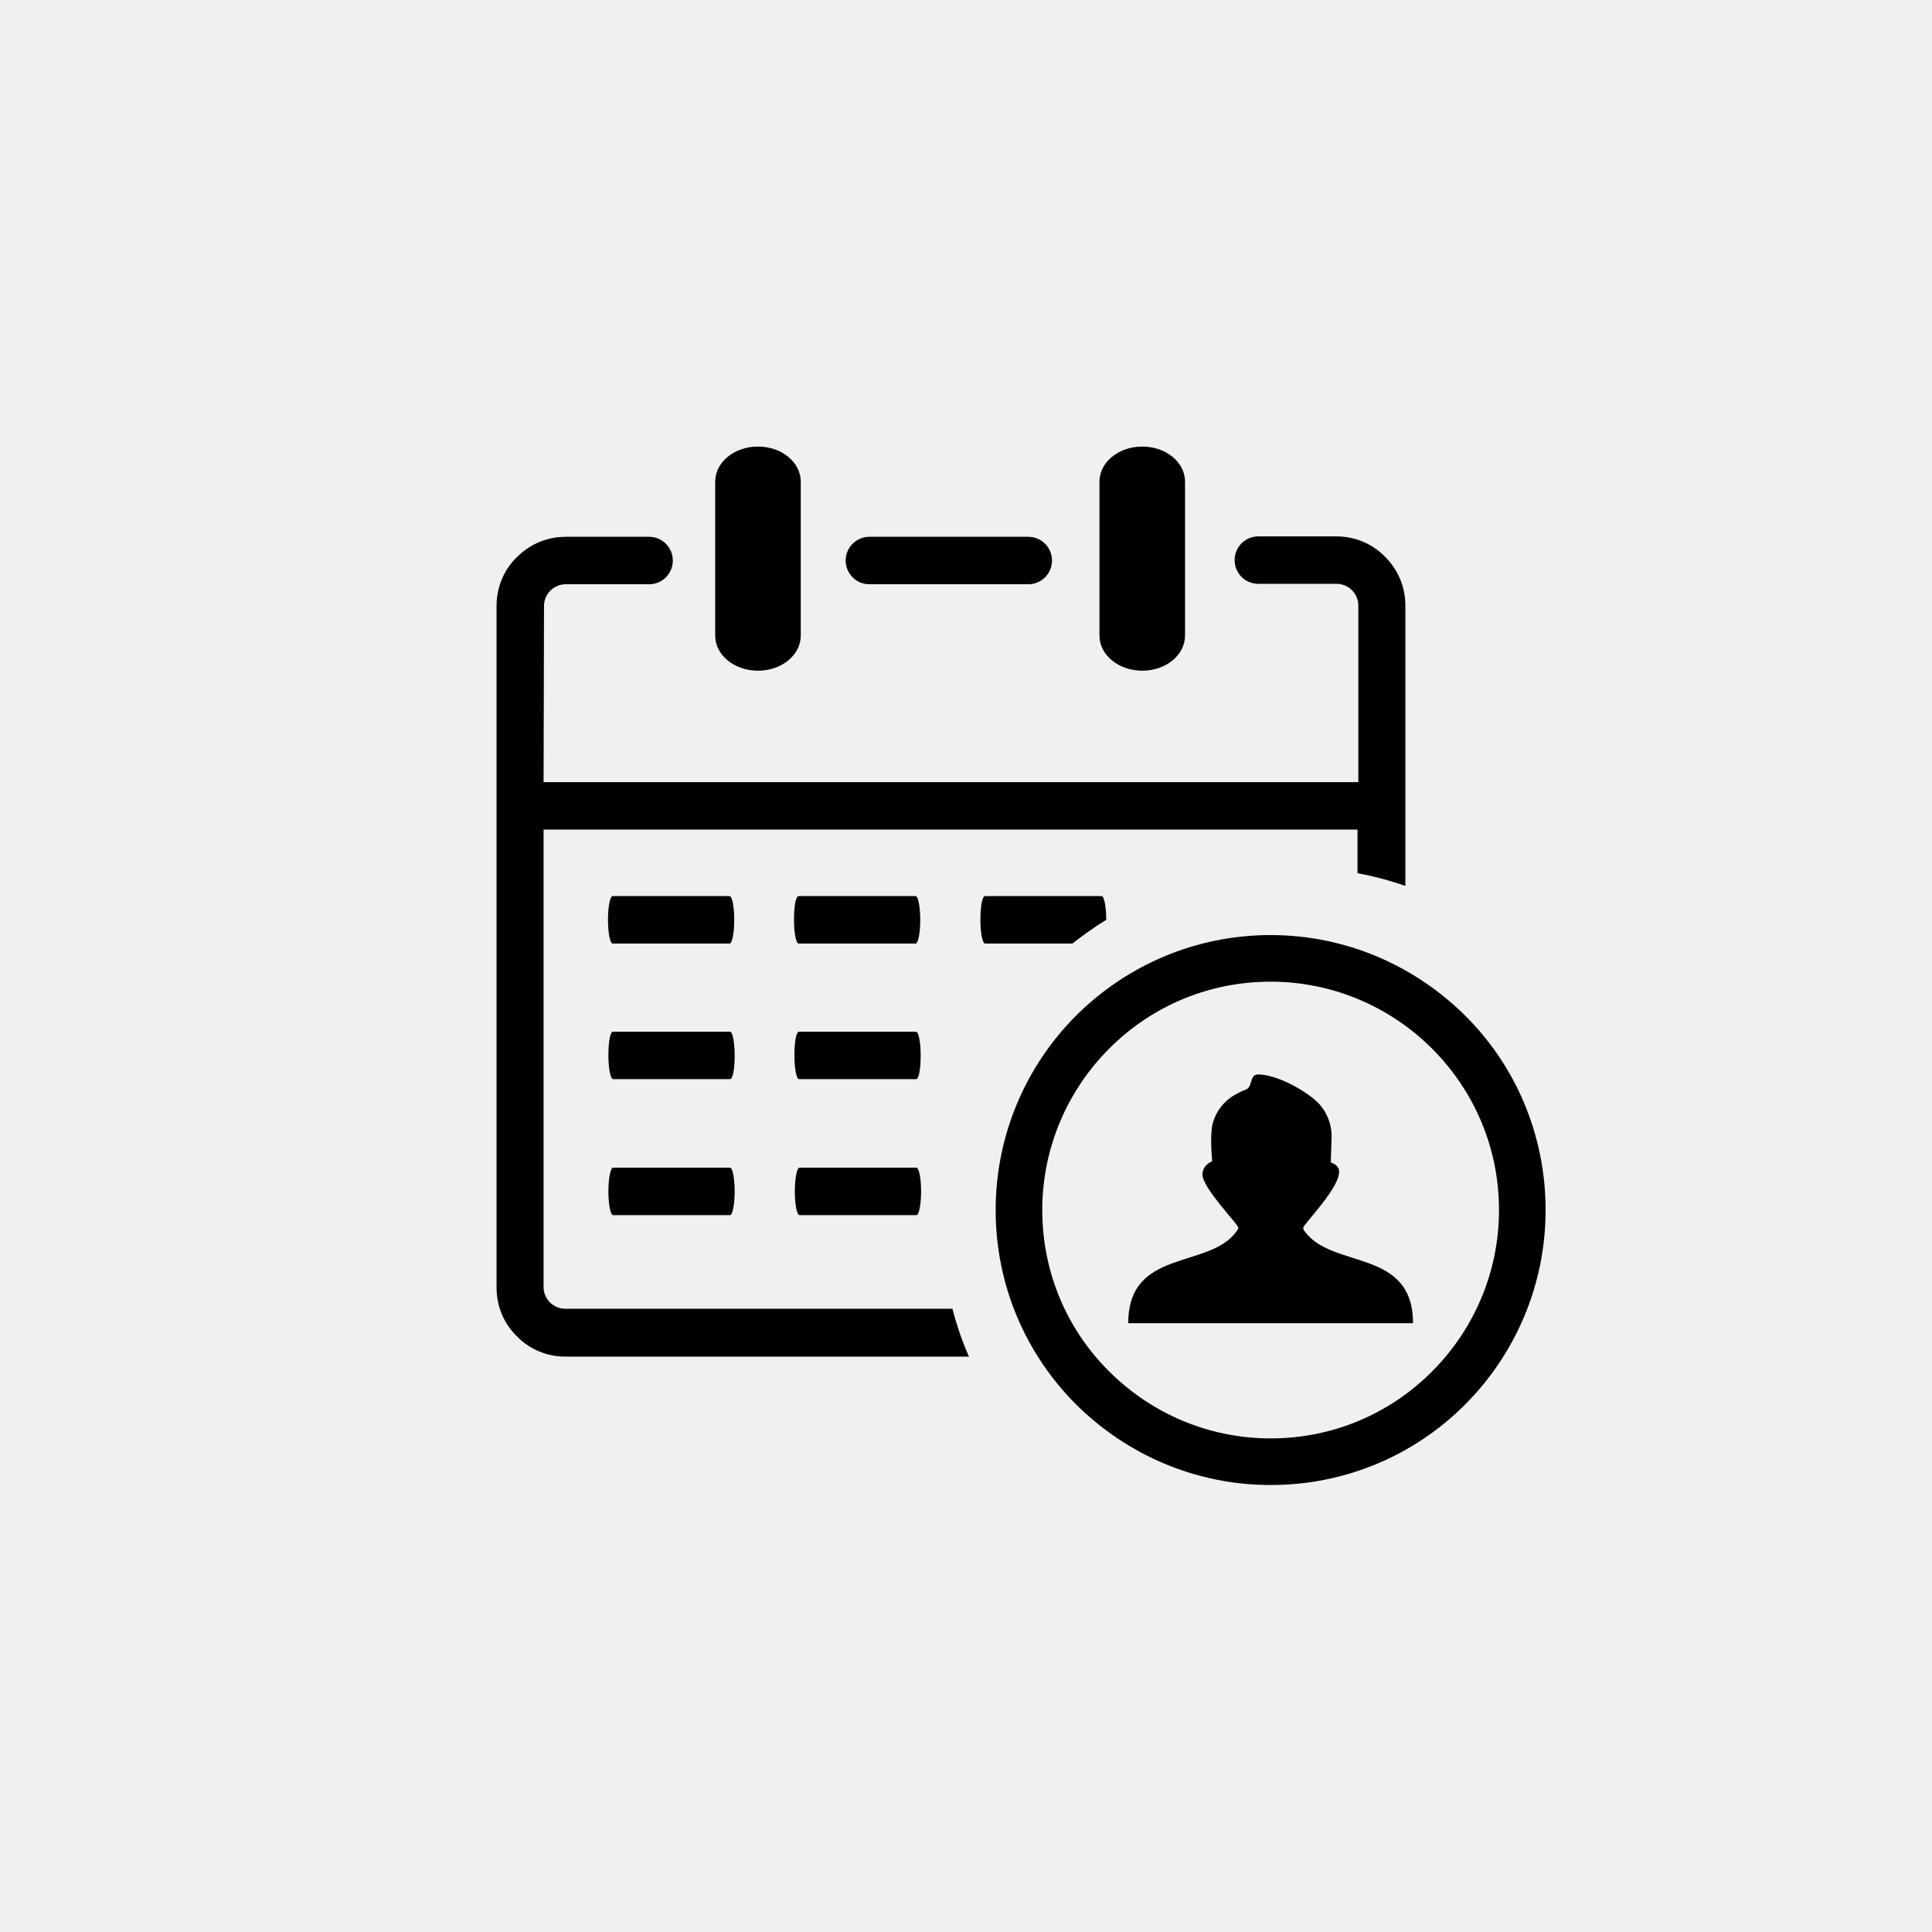
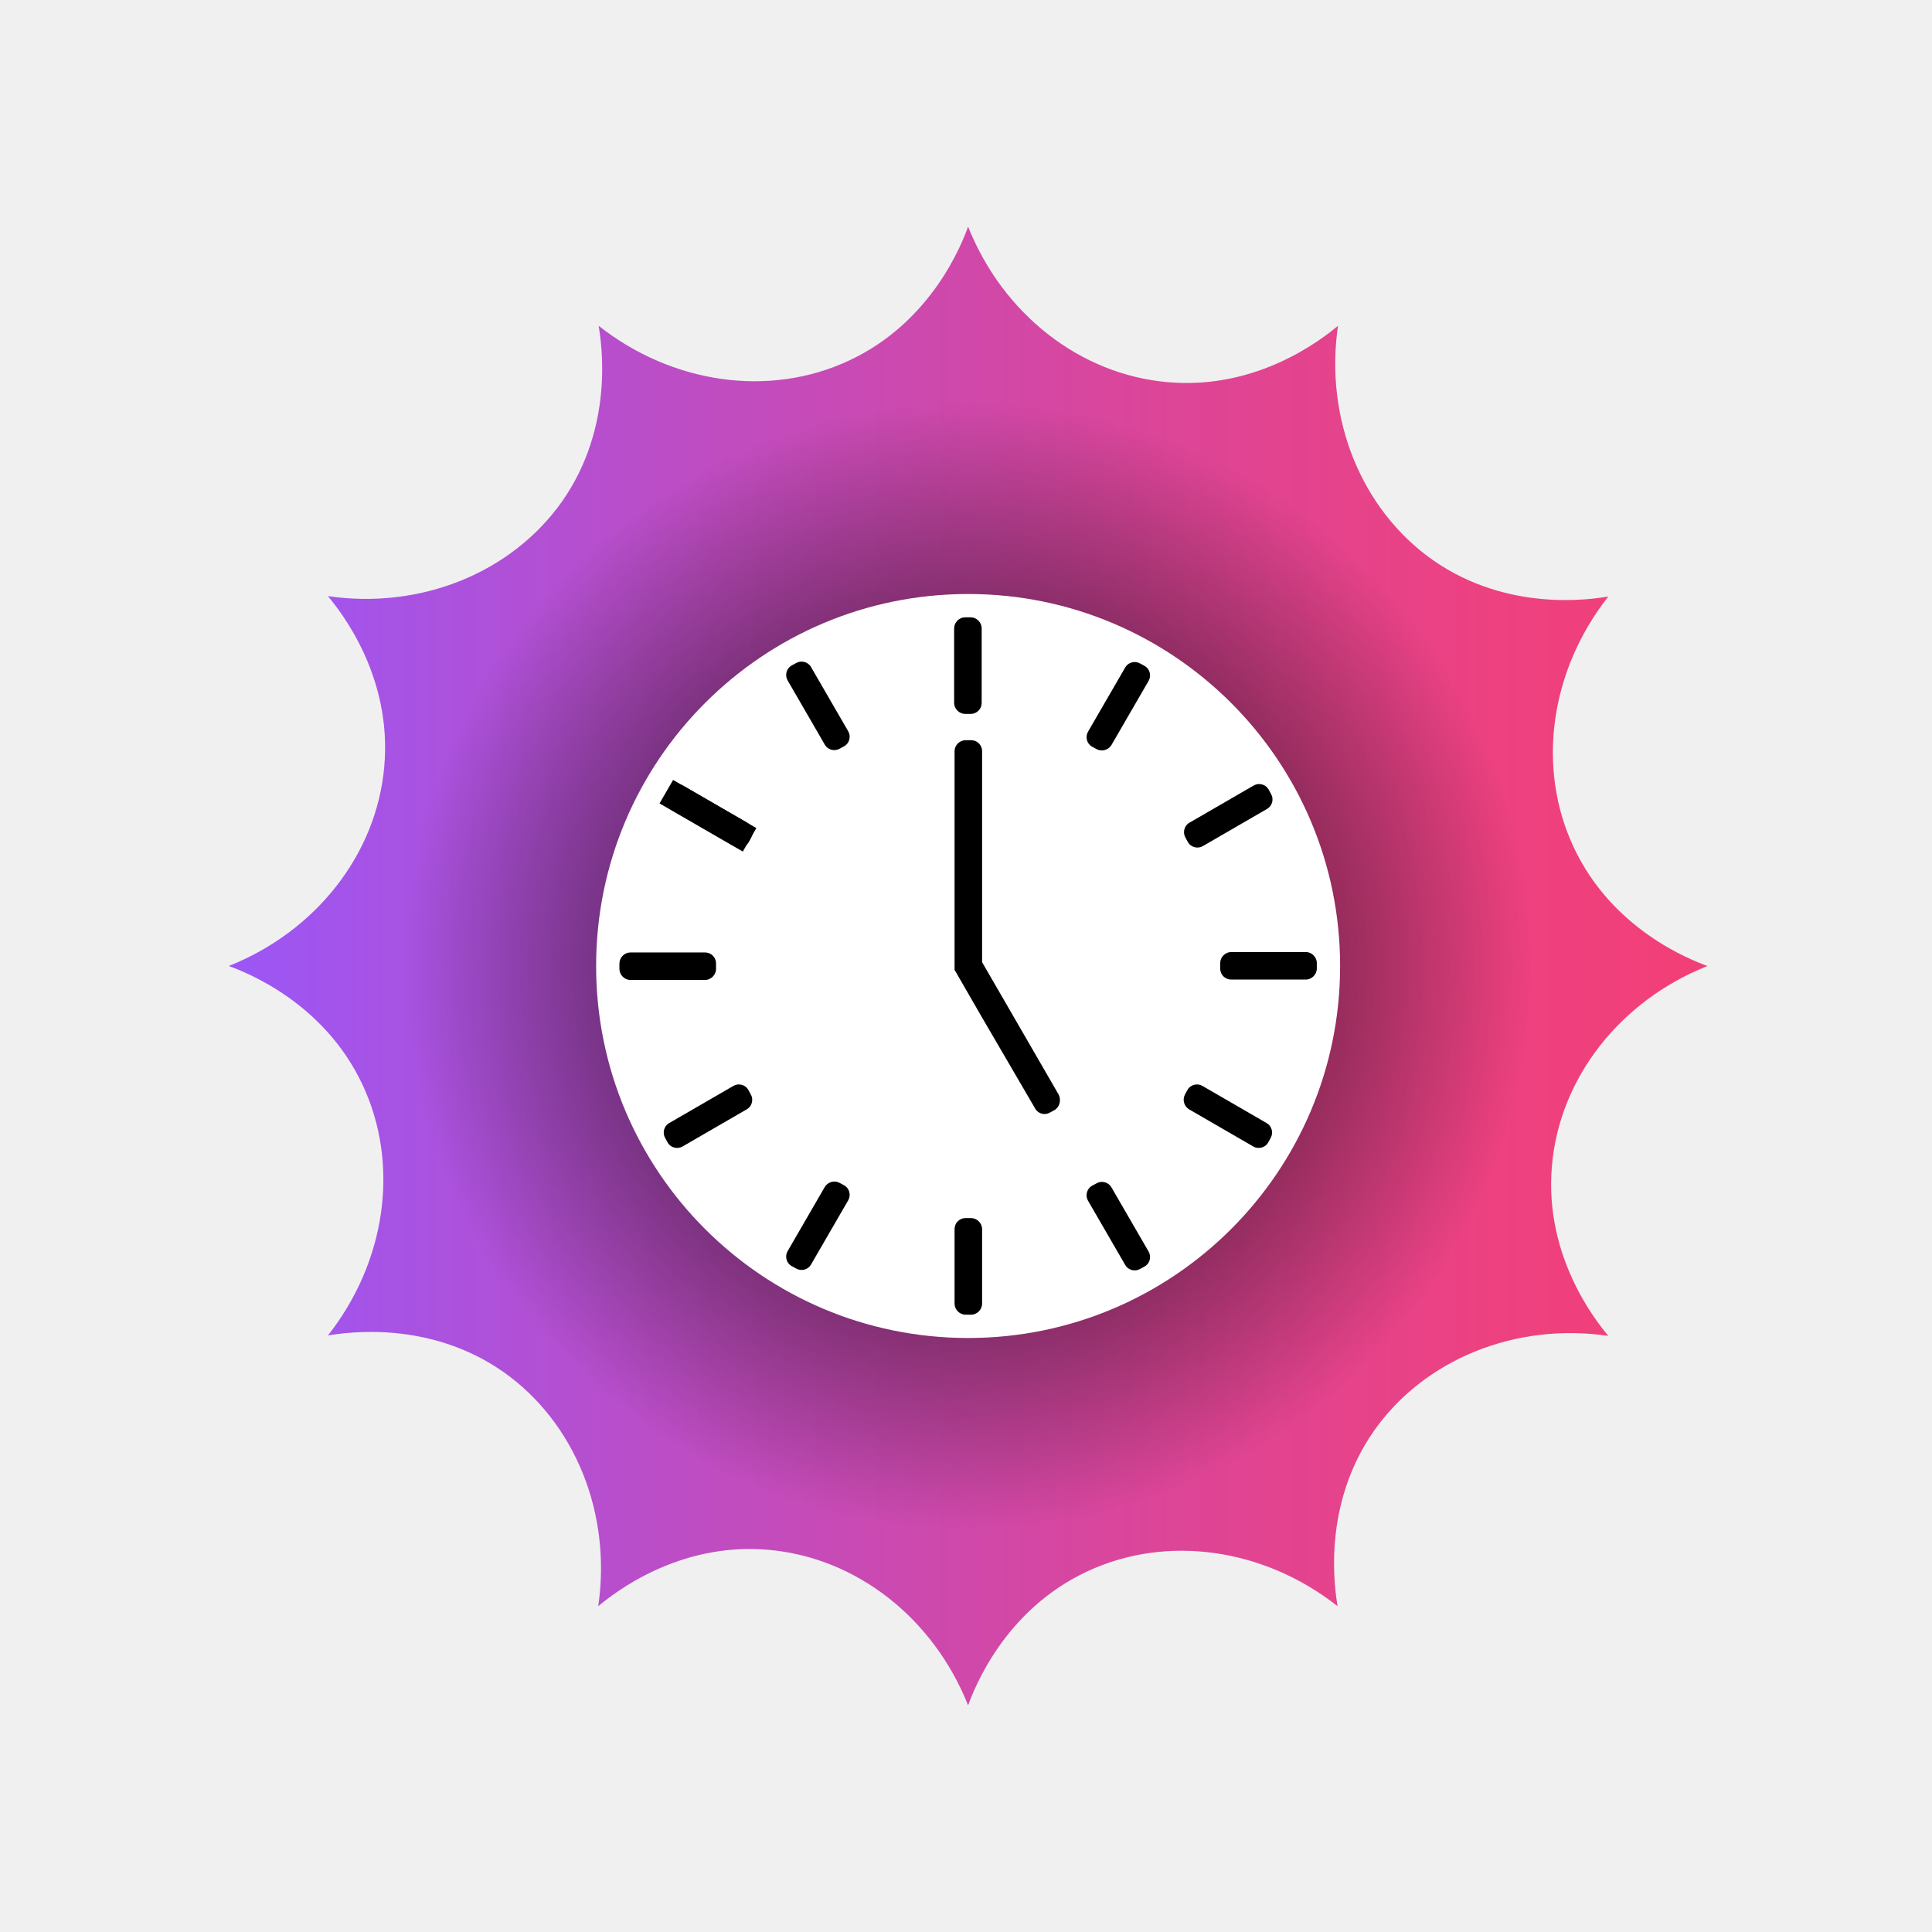
- <svg xmlns="http://www.w3.org/2000/svg" version="1.1" id="Ebene_1" x="0px" y="0px" viewBox="0 0 456 456" style="enable-background:new 0 0 456 456;" xml:space="preserve">
-   <path d="M259.5,113.7c0-4.6,4.5-8.3,10.1-8.3c5.6,0,10.1,3.7,10.1,8.3V150c0,4.6-4.5,8.3-10.1,8.3c-5.6,0-10.1-3.7-10.1-8.3V113.7z   M283.8,277.2c0-1.4,1-2.6,2.3-3.1c-0.2-2.7-0.5-6.7,0.2-9.2c0.8-2.7,2.6-5,5-6.4c0.9-0.5,1.8-1,2.7-1.3c1.7-0.6,0.9-3.5,2.8-3.6  c4.4-0.1,11.7,3.9,14.6,7c1.8,2,2.8,4.6,2.9,7.3l-0.2,6.5c0.9,0.2,1.6,0.8,1.9,1.6c0.9,3.8-8.4,12.9-8.4,13.8c0,0.3,0.1,0.6,0.4,0.9  c6.5,8.9,25.5,3.9,25.5,21.6h-67.2c0-17.7,19-12.7,25.5-21.6c0.3-0.5,0.5-0.7,0.5-0.9C292.3,289,283.8,280.4,283.8,277.2z   M299.9,220.7c17.9,0,34.1,7.3,45.9,19c11.8,11.7,19,28,19,45.9c0,17.9-7.3,34.2-19,45.9l-0.3,0.3c-11.7,11.6-27.8,18.7-45.6,18.7  c-17.9,0-34.1-7.3-45.9-19c-11.8-11.8-19-28-19-45.9c0-17.9,7.3-34.2,19-45.9l0.3-0.3C266.1,227.8,282.2,220.7,299.9,220.7  L299.9,220.7z M338,247.5c-9.7-9.7-23.2-15.8-38.1-15.8c-14.8,0-28.1,5.9-37.8,15.5l-0.3,0.3c-9.7,9.7-15.8,23.2-15.8,38.1  c0,14.9,6,28.4,15.8,38.1c9.7,9.7,23.2,15.8,38.1,15.8c14.8,0,28.1-5.9,37.8-15.5l0.3-0.3c9.7-9.7,15.8-23.2,15.8-38.1  C353.8,270.7,347.8,257.3,338,247.5z M144.6,222.7c-0.6,0-1.1-2.5-1.1-5.6c0-3.1,0.5-5.6,1.1-5.6h27.6c0.6,0,1.1,2.5,1.1,5.6  c0,3.1-0.5,5.6-1.1,5.6H144.6z M188.5,222.7c-0.6,0-1.1-2.5-1.1-5.6c0-3.1,0.4-5.6,1.1-5.6h27.6c0.6,0,1.1,2.5,1.1,5.6  c0,3.1-0.5,5.6-1.1,5.6H188.5z M232.5,222.7c-0.6,0-1.1-2.5-1.1-5.6c0-3.1,0.4-5.6,1.1-5.6H260c0.6,0,1.1,2.5,1.1,5.6  c-2.8,1.7-5.4,3.6-8,5.6L232.5,222.7L232.5,222.7z M144.7,254.7c-0.6,0-1.1-2.5-1.1-5.6c0-3.1,0.4-5.6,1.1-5.6h27.6  c0.6,0,1.1,2.5,1.1,5.6c0,3.1-0.4,5.6-1.1,5.6H144.7z M188.6,254.7c-0.6,0-1.1-2.5-1.1-5.6c0-3.1,0.4-5.6,1.1-5.6h27.6  c0.6,0,1.1,2.5,1.1,5.6c0,3.1-0.4,5.6-1.1,5.6H188.6z M144.7,286.8c-0.6,0-1.1-2.5-1.1-5.6c0-3.1,0.5-5.6,1.1-5.6h27.6  c0.6,0,1.1,2.5,1.1,5.6c0,3.1-0.5,5.6-1.1,5.6H144.7z M188.7,286.8c-0.6,0-1.1-2.5-1.1-5.6c0-3.1,0.5-5.6,1.1-5.6h27.6  c0.6,0,1.1,2.5,1.1,5.6c0,3.1-0.5,5.6-1.1,5.6H188.7z M168.8,113.7c0-4.6,4.5-8.3,10.1-8.3c5.6,0,10.1,3.7,10.1,8.3V150  c0,4.6-4.5,8.3-10.1,8.3c-5.6,0-10.1-3.7-10.1-8.3V113.7z M128.3,184.6h192.3v-41.7c0-1.4-0.6-2.7-1.5-3.6c-0.9-0.9-2.2-1.5-3.6-1.5  H297c-3.1,0-5.6-2.5-5.6-5.6c0-3.1,2.5-5.6,5.6-5.6h18.4c4.5,0,8.6,1.8,11.5,4.8c3,3,4.8,7,4.8,11.5v66.2c-3.7-1.3-7.5-2.3-11.3-3  v-10.3h0.1H128.3v108c0,1.4,0.6,2.7,1.5,3.6c0.9,0.9,2.2,1.5,3.6,1.5h91.4c1,3.9,2.3,7.7,3.9,11.3h-95.2c-4.5,0-8.6-1.8-11.5-4.8  c-3-2.9-4.8-7-4.8-11.5V143c0-4.5,1.8-8.6,4.8-11.5c3-3,7-4.8,11.5-4.8h19.7c3.1,0,5.6,2.5,5.6,5.6c0,3.1-2.5,5.6-5.6,5.6h-19.7  c-1.4,0-2.7,0.6-3.6,1.5c-0.9,0.9-1.5,2.2-1.5,3.6L128.3,184.6L128.3,184.6L128.3,184.6L128.3,184.6z M205.2,137.9  c-3.1,0-5.6-2.5-5.6-5.6c0-3.1,2.5-5.6,5.6-5.6h37.5c3.1,0,5.6,2.5,5.6,5.6c0,3.1-2.5,5.6-5.6,5.6H205.2L205.2,137.9z" />
+ <svg xmlns="http://www.w3.org/2000/svg" version="1.1" id="Ebene_2" x="0px" y="0px" viewBox="0 0 456 456" style="enable-background:new 0 0 456 456;" xml:space="preserve">
+   <style type="text/css">
+ 	.st0{fill:#9A9A9A;}
+ 	.st1{fill:url(#SVGID_1_);}
+ 	.st2{fill:none;}
+ 	.st3{fill:url(#SVGID_00000106864961576543399990000016637819664262593175_);}
+ 	.st4{fill:#FFFFFF;}
+ </style>
+   <g>
+     <polygon class="st0" points="379.6,140.2 379.6,140.2 379.6,140.2  " />
+     <polygon class="st0" points="141.2,76.3 141.3,76.3 141.3,76.3  " />
+     <polygon class="st0" points="77.4,314.7 77.4,314.7 77.4,314.7  " />
+     <linearGradient id="SVGID_1_" gradientUnits="userSpaceOnUse" x1="54" y1="228" x2="403" y2="228">
+       <stop offset="0" style="stop-color:#9B56F6" />
+       <stop offset="0.334" style="stop-color:#C04CC0" />
+       <stop offset="0.627" style="stop-color:#DC4598" />
+       <stop offset="0.858" style="stop-color:#ED4180" />
+       <stop offset="1" style="stop-color:#F33F77" />
+     </linearGradient>
+     <path class="st1" d="M366.3,275.1c-1.9,21.4,10.4,36.7,13.3,40.2v0c-21.9-3.2-43.4,5.5-55.3,22.4c-12.3,17.6-9.3,37.1-8.6,41.4v0h0   c-17.4-13.7-40.3-17-59.1-8.2c-19.5,9.1-26.6,27.5-28.1,31.6c-8.2-20.6-26.4-34.9-47.1-36.7c-21.4-1.9-36.7,10.4-40.2,13.3   c0,0,0,0,0,0v0c3.2-21.9-5.5-43.4-22.4-55.3c-17.6-12.3-37.1-9.3-41.4-8.6h0v0c13.7-17.4,17-40.3,8.2-59.1   C76.5,236.6,58.1,229.5,54,228c20.6-8.2,34.9-26.4,36.7-47.1c1.9-21.4-10.4-36.7-13.3-40.2c0,0,0,0,0,0h0   c21.9,3.2,43.4-5.5,55.3-22.4c12.3-17.6,9.3-37.1,8.6-41.4v0h0c17.4,13.7,40.3,17,59.1,8.2c19.5-9.1,26.6-27.5,28.1-31.6   c8.2,20.6,26.4,34.9,47.1,36.7c21.4,1.9,36.7-10.4,40.2-13.3c0,0,0,0,0,0c-3.2,21.9,5.5,43.4,22.4,55.3   c17.6,12.3,37.1,9.3,41.4,8.6h0v0c-13.7,17.4-17,40.3-8.2,59.1c9.1,19.5,27.5,26.6,31.6,28.1C382.4,236.2,368.1,254.4,366.3,275.1z   " />
+     <polygon class="st0" points="323.6,387.6 323.6,387.6 323.6,387.6  " />
+     <path class="st2" d="M379.6,140.2c-13.7,17.4-17,40.3-8.2,59.1c9.1,19.5,27.5,26.6,31.6,28.1" />
+     <radialGradient id="SVGID_00000036955615964320961700000011678387205887135881_" cx="228.394" cy="217.616" r="109.533" gradientTransform="matrix(1.2142 0 0 1.2142 -48.8183 -36.2314)" gradientUnits="userSpaceOnUse">
+       <stop offset="0" style="stop-color:#000000" />
+       <stop offset="1" style="stop-color:#000000;stop-opacity:0" />
+     </radialGradient>
+     <circle style="fill:url(#SVGID_00000036955615964320961700000011678387205887135881_);" cx="228.5" cy="228" r="133" />
+     <circle class="st4" cx="228.5" cy="228" r="87.8" />
+     <g>
+       <path d="M229.1,168.5l-1.3,0c-1.4,0-2.6-1.2-2.6-2.6l0-17.6c0-1.4,1.2-2.6,2.6-2.6l1.3,0c1.4,0,2.6,1.2,2.6,2.6l0,17.6    C231.7,167.3,230.6,168.5,229.1,168.5z" />
+     </g>
+     <g>
+       <path d="M248.9,262l-1.1,0.6c-1.2,0.7-2.8,0.3-3.5-1L231.7,240l-6.4-11.1V216l0-38.7c0-1.4,1.2-2.6,2.6-2.6l1.3,0    c1.4,0,2.6,1.1,2.6,2.6l0,49.8l18.1,31.3C250.5,259.7,250.1,261.3,248.9,262z" />
+     </g>
+     <g>
+       <path d="M199.3,176.1l-1.1,0.6c-1.2,0.7-2.8,0.3-3.5-0.9l-8.8-15.2c-0.7-1.2-0.3-2.8,0.9-3.5l1.1-0.6c1.2-0.7,2.8-0.3,3.5,0.9    l8.8,15.2C200.9,173.8,200.5,175.4,199.3,176.1z" />
+     </g>
+     <g>
+       <rect x="163.9" y="181.2" transform="matrix(0.5003 -0.8658 0.8658 0.5003 -83.2153 240.8783)" width="6.4" height="22.7" />
+     </g>
+     <g>
+       <path d="M177.3,197.7l-0.6,1.1c-0.7,1.2-2.3,1.6-3.5,0.9l-15.2-8.8c-1.2-0.7-1.6-2.3-0.9-3.5l0.6-1.1c0.7-1.2,2.3-1.6,3.5-0.9    l15.2,8.8C177.5,194.9,178,196.4,177.3,197.7z" />
+     </g>
+     <g>
+       <path d="M169,227.4l0,1.3c0,1.4-1.2,2.6-2.6,2.6l-17.6,0c-1.4,0-2.6-1.2-2.6-2.6l0-1.3c0-1.4,1.2-2.6,2.6-2.6l17.6,0    C167.8,224.8,169,225.9,169,227.4z" />
+     </g>
+     <g>
+       <path d="M176.6,257.2l0.6,1.1c0.7,1.2,0.3,2.8-0.9,3.5l-15.2,8.8c-1.2,0.7-2.8,0.3-3.5-0.9l-0.6-1.1c-0.7-1.2-0.3-2.8,0.9-3.5    l15.2-8.8C174.3,255.6,175.9,256,176.6,257.2z" />
+     </g>
+     <g>
+       <path d="M198.2,279.2l1.1,0.6c1.2,0.7,1.6,2.3,0.9,3.5l-8.8,15.2c-0.7,1.2-2.3,1.6-3.5,0.9l-1.1-0.6c-1.2-0.7-1.6-2.3-0.9-3.5    l8.8-15.2C195.4,279,196.9,278.5,198.2,279.2z" />
+     </g>
+     <g>
+       <path d="M227.9,287.5l1.3,0c1.4,0,2.6,1.2,2.6,2.6l0,17.6c0,1.4-1.2,2.6-2.6,2.6l-1.3,0c-1.4,0-2.6-1.2-2.6-2.6l0-17.6    C225.3,288.7,226.4,287.5,227.9,287.5z" />
+     </g>
+     <g>
+       <path d="M257.7,279.9l1.1-0.6c1.2-0.7,2.8-0.3,3.5,0.9l8.8,15.2c0.7,1.2,0.3,2.8-0.9,3.5l-1.1,0.6c-1.2,0.7-2.8,0.3-3.5-0.9    l-8.8-15.2C256.1,282.2,256.5,280.6,257.7,279.9z" />
+     </g>
+     <g>
+       <path d="M279.7,258.3l0.6-1.1c0.7-1.2,2.3-1.6,3.5-0.9l15.2,8.8c1.2,0.7,1.6,2.3,0.9,3.5l-0.6,1.1c-0.7,1.2-2.3,1.6-3.5,0.9    l-15.2-8.8C279.5,261.1,279,259.6,279.7,258.3z" />
+     </g>
+     <g>
+       <path d="M288,228.6l0-1.3c0-1.4,1.2-2.6,2.6-2.6l17.6,0c1.4,0,2.6,1.2,2.6,2.6l0,1.3c0,1.4-1.2,2.6-2.6,2.6l-17.6,0    C289.2,231.2,288,230.1,288,228.6z" />
+     </g>
+     <g>
+       <path d="M280.4,198.8l-0.6-1.1c-0.7-1.2-0.3-2.8,0.9-3.5l15.2-8.8c1.2-0.7,2.8-0.3,3.5,0.9l0.6,1.1c0.7,1.2,0.3,2.8-0.9,3.5    l-15.2,8.8C282.7,200.4,281.1,200,280.4,198.8z" />
+     </g>
+     <g>
+       <path d="M258.8,176.8l-1.1-0.6c-1.2-0.7-1.6-2.3-0.9-3.5l8.8-15.2c0.7-1.2,2.3-1.6,3.5-0.9l1.1,0.6c1.2,0.7,1.6,2.3,0.9,3.5    l-8.8,15.2C261.6,177,260.1,177.5,258.8,176.8z" />
+     </g>
+   </g>
</svg>
